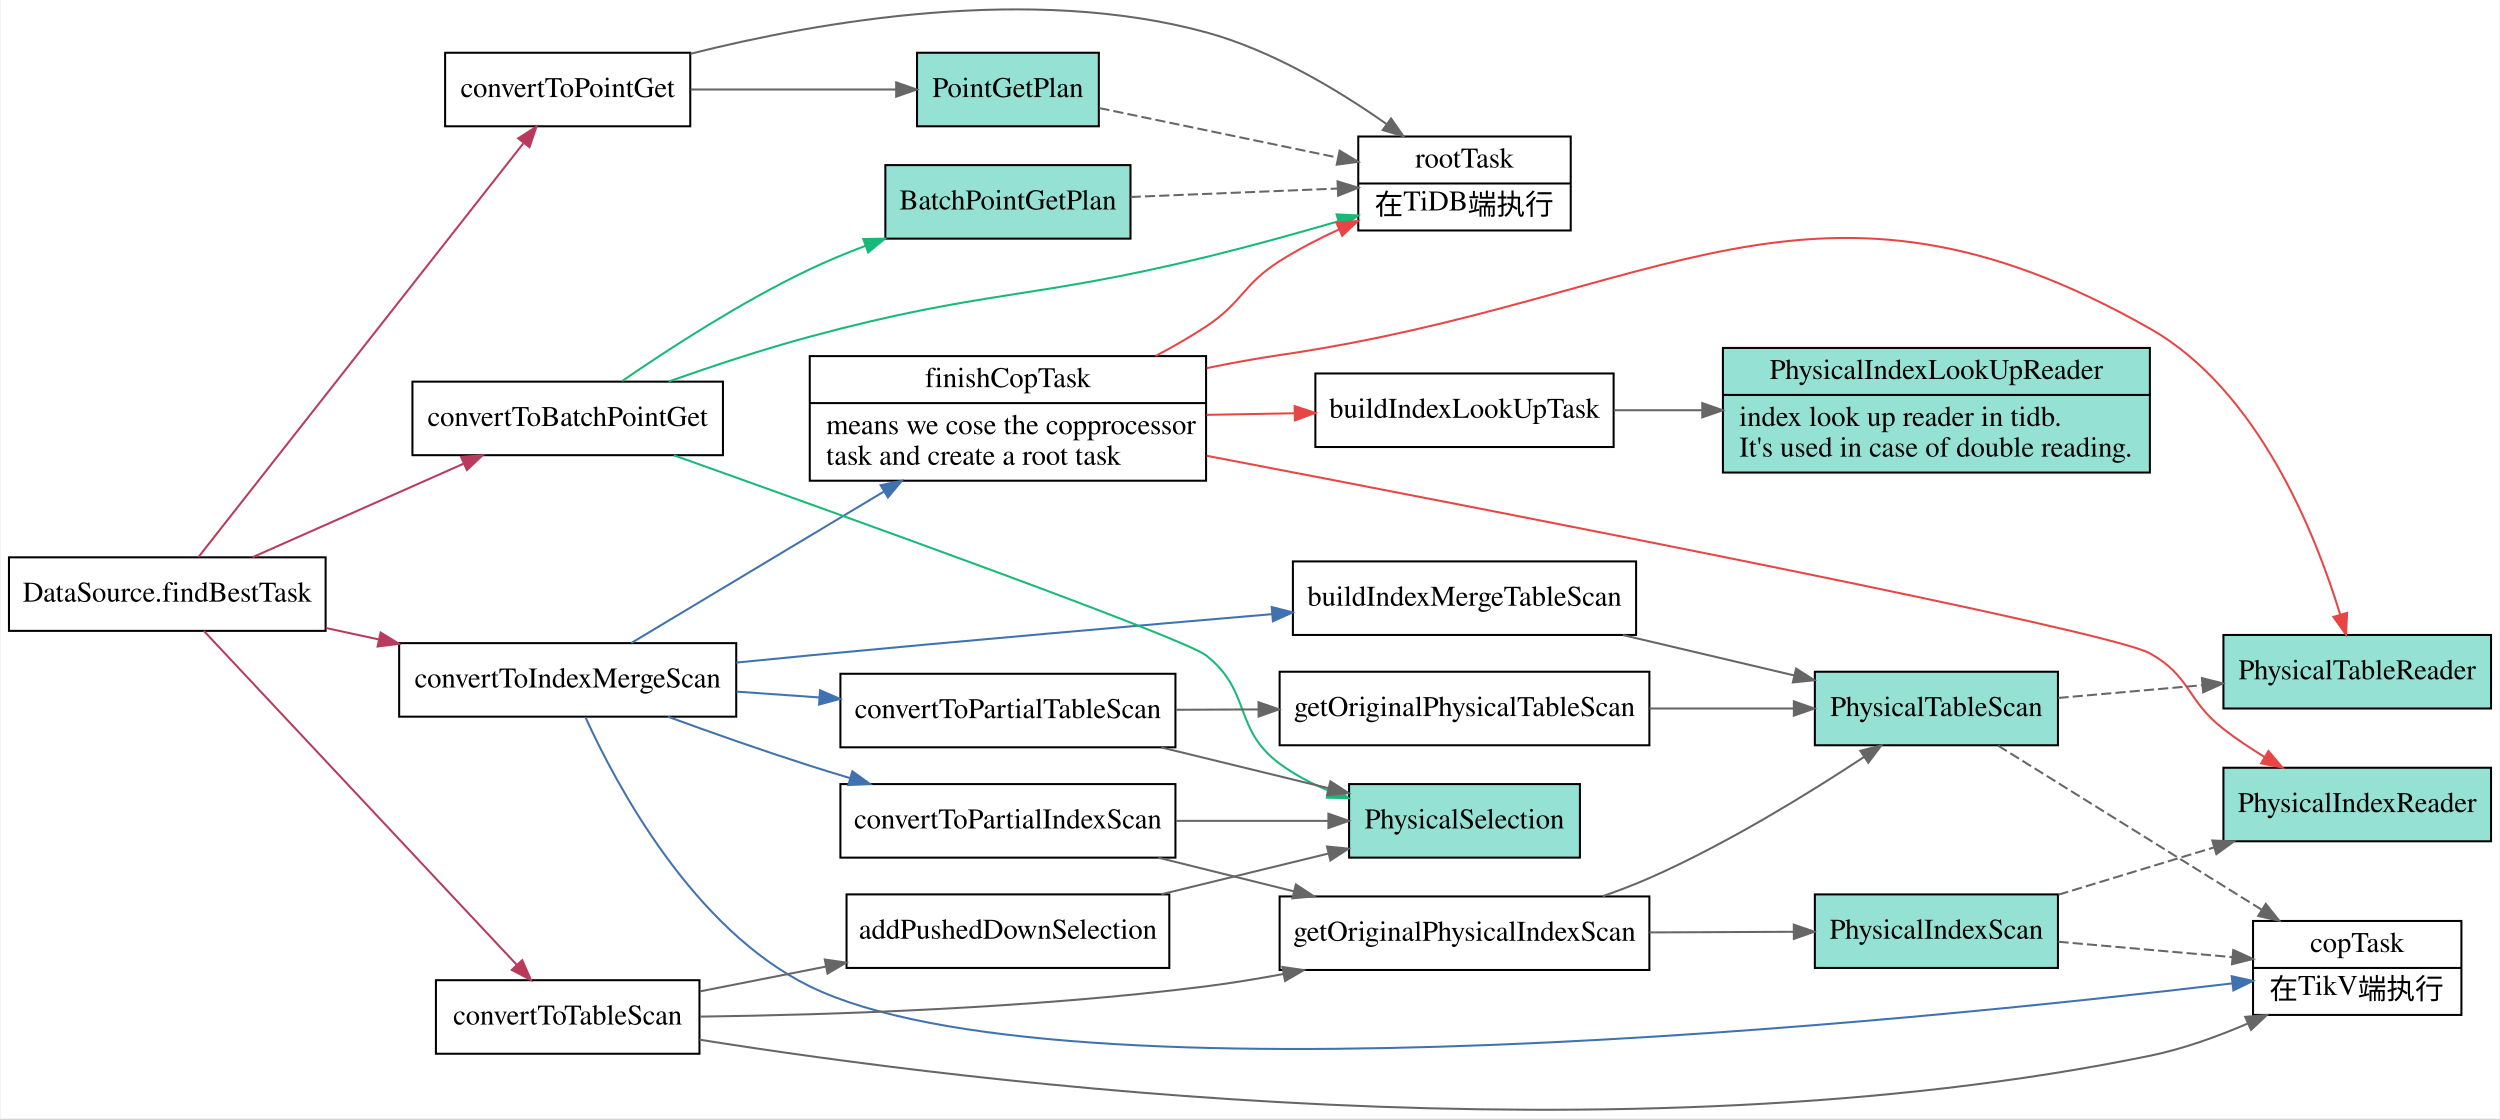
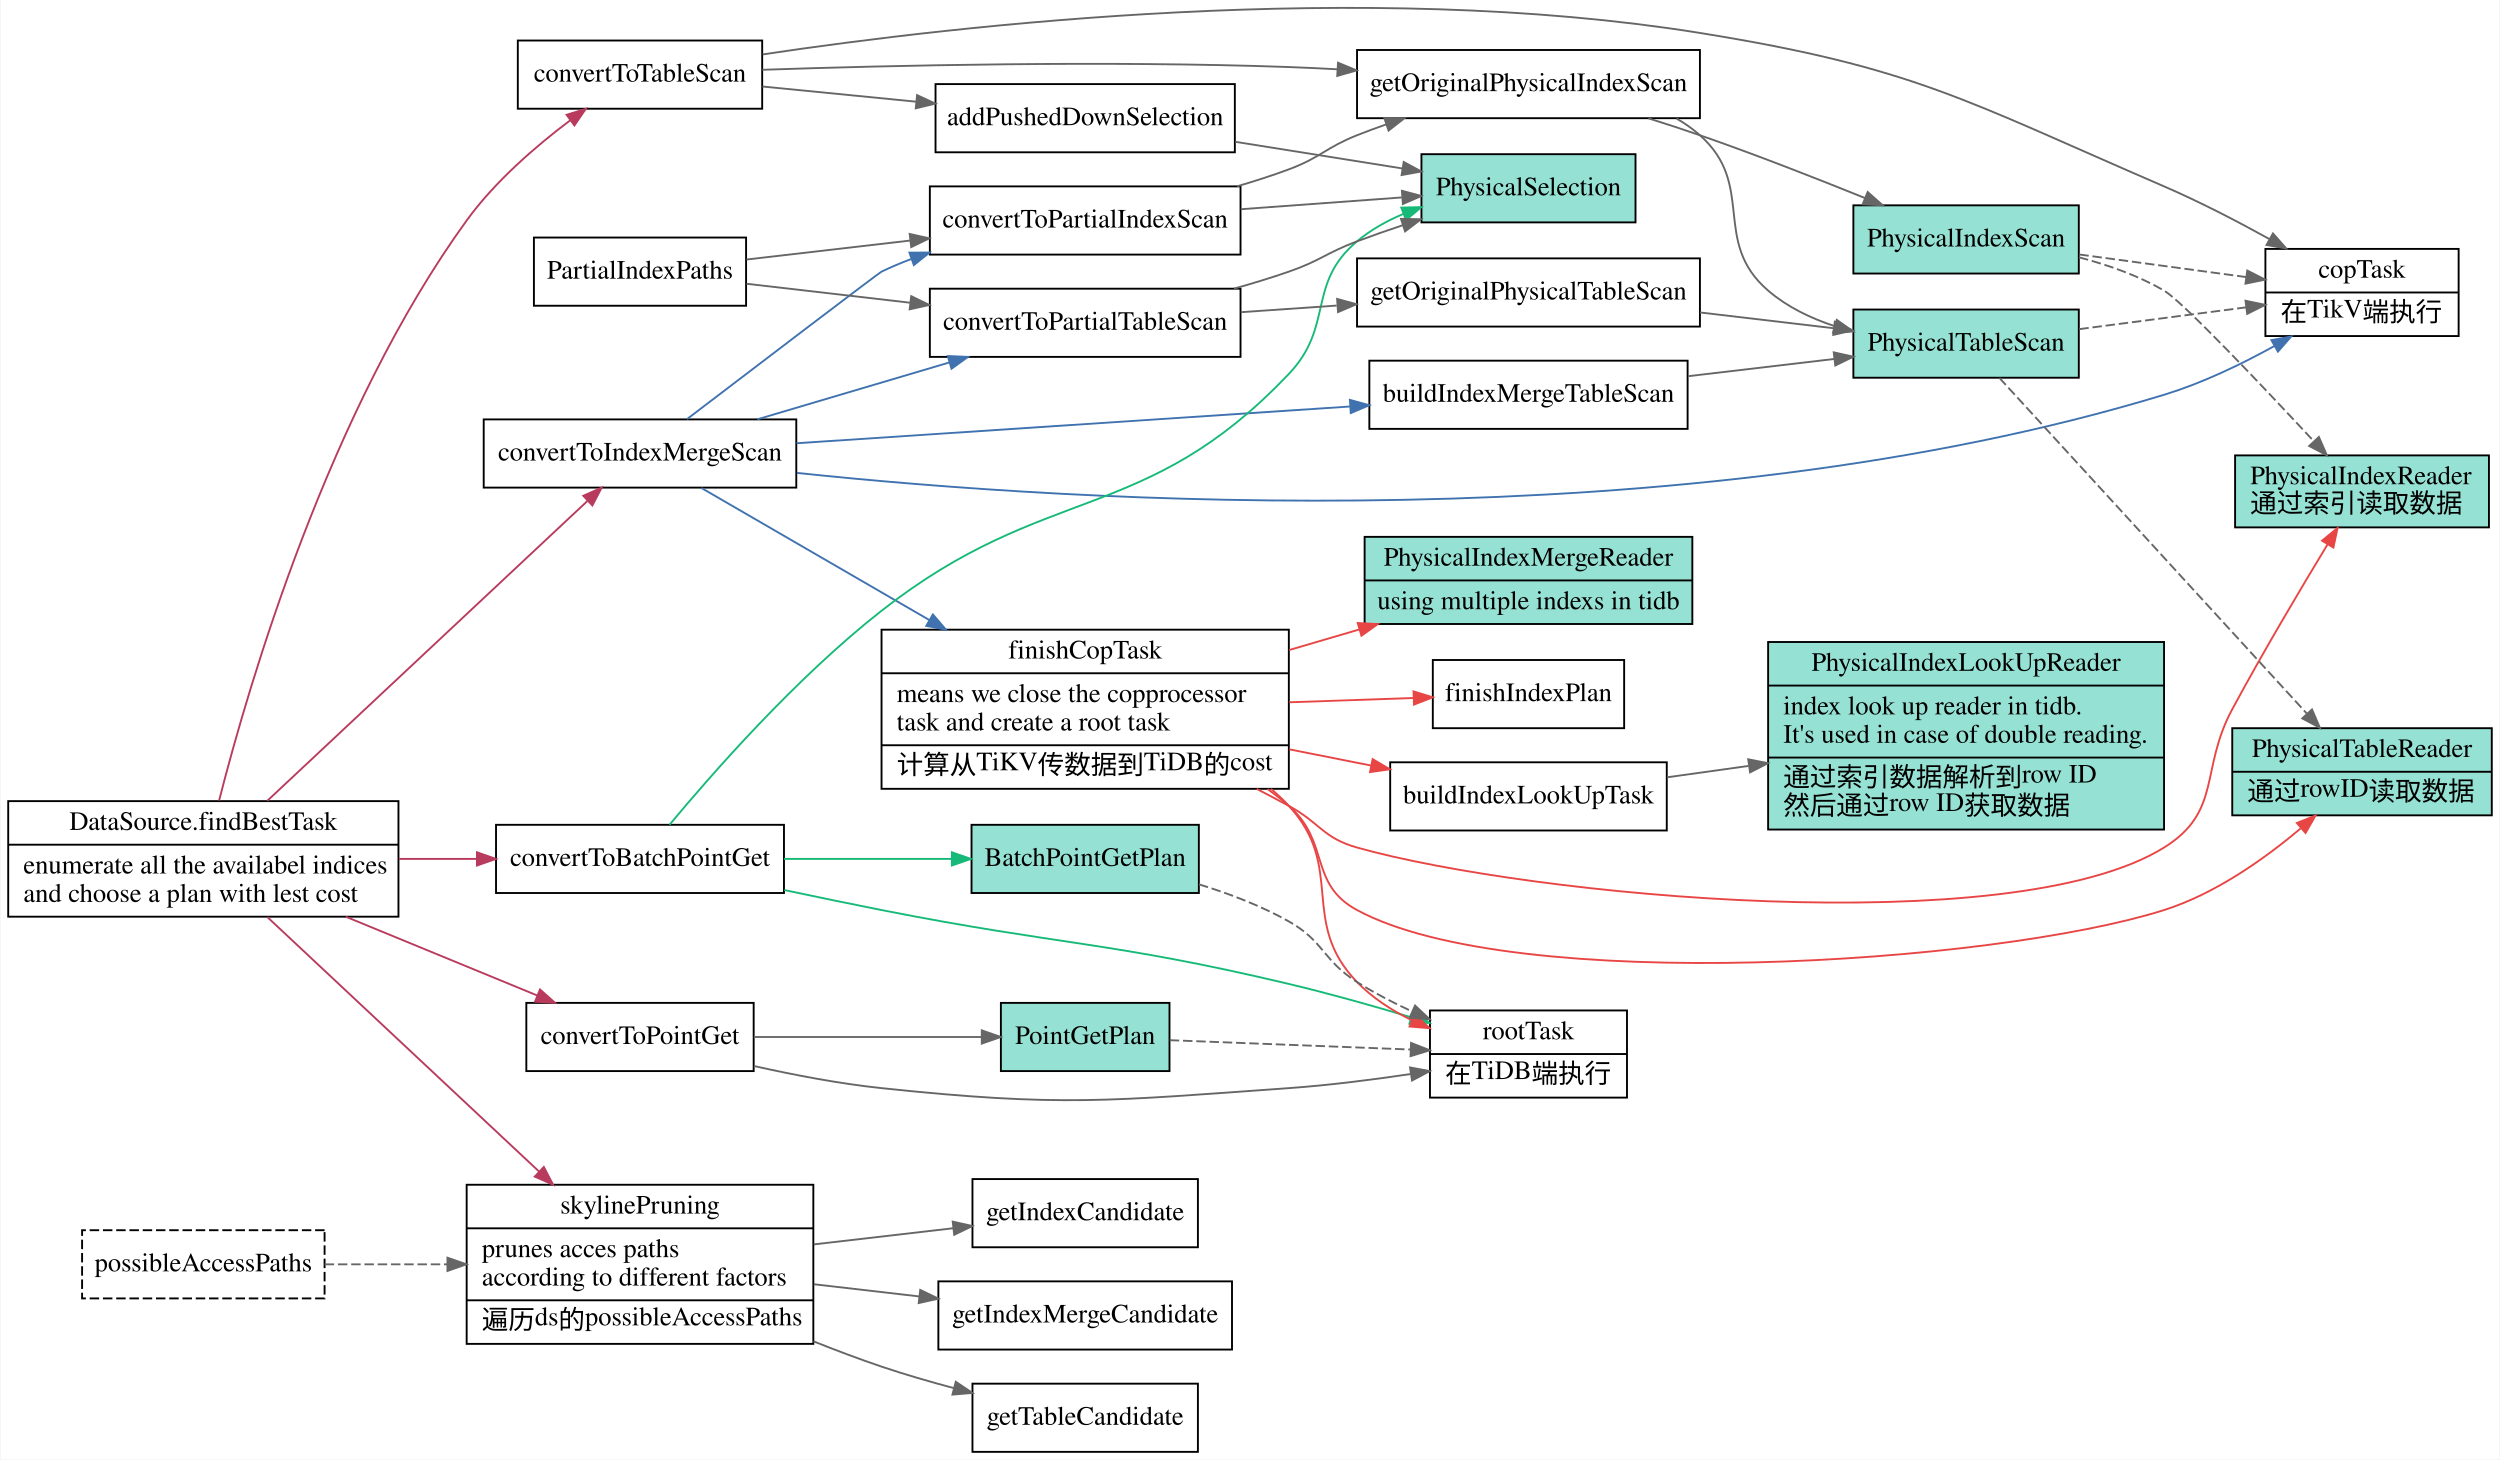
- <svg xmlns="http://www.w3.org/2000/svg" width="1223pt" height="547pt" viewBox="0.00 0.00 1223.00 547.35">
-   <g id="graph0" class="graph" transform="scale(1 1) rotate(0) translate(4 543.35)">
-     <polygon fill="white" stroke="transparent" points="-4,4 -4,-543.35 1219,-543.35 1219,4 -4,4" />
+ <svg xmlns="http://www.w3.org/2000/svg" width="1319pt" height="770pt" viewBox="0.00 0.00 1319.00 770.39">
+   <g id="graph0" class="graph" transform="scale(1 1) rotate(0) translate(4 766.39)">
+     <polygon fill="white" stroke="transparent" points="-4,4 -4,-766.39 1315,-766.39 1315,4 -4,4" />
    <g id="node1" class="node">
-       <polygon fill="none" stroke="black" points="0,-234.53 0,-270.53 155,-270.53 155,-234.53 0,-234.53" />
-       <text text-anchor="middle" x="77.5" y="-248.83" font-family="Times,serif" font-size="14.00">DataSource.findBestTask</text>
+       <polygon fill="none" stroke="black" points="0,-282.5 0,-343.5 206,-343.5 206,-282.5 0,-282.5" />
+       <text text-anchor="middle" x="103" y="-328.3" font-family="Times,serif" font-size="14.00">DataSource.findBestTask</text>
+       <polyline fill="none" stroke="black" points="0,-320.5 206,-320.5 " />
+       <text text-anchor="start" x="8" y="-305.3" font-family="Times,serif" font-size="14.00">enumerate all the availabel indices</text>
+       <text text-anchor="start" x="8" y="-290.3" font-family="Times,serif" font-size="14.00"> and choose a plan with lest cost</text>
    </g>
    <g id="node2" class="node">
-       <polygon fill="none" stroke="black" points="356,-228.53 191,-228.53 191,-192.53 356,-192.53 356,-228.53" />
-       <text text-anchor="middle" x="273.5" y="-206.83" font-family="Times,serif" font-size="14.00">convertToIndexMergeScan</text>
+       <polygon fill="none" stroke="black" points="416,-545 251,-545 251,-509 416,-509 416,-545" />
+       <text text-anchor="middle" x="333.5" y="-523.3" font-family="Times,serif" font-size="14.00">convertToIndexMergeScan</text>
    </g>
    <g id="edge1" class="edge">
-       <path fill="none" stroke="#b83b5e" d="M155.17,-235.93C163.72,-234.08 172.48,-232.18 181.18,-230.3" />
-       <polygon fill="#b83b5e" stroke="#b83b5e" points="181.93,-233.72 190.96,-228.18 180.45,-226.88 181.93,-233.72" />
+       <path fill="none" stroke="#b83b5e" d="M136.74,-343.66C182.28,-386.31 263.87,-462.72 305.88,-502.07" />
+       <polygon fill="#b83b5e" stroke="#b83b5e" points="303.56,-504.69 313.25,-508.97 308.35,-499.58 303.56,-504.69" />
    </g>
    <g id="node3" class="node">
-       <polygon fill="none" stroke="black" points="333.5,-517.53 213.5,-517.53 213.5,-481.53 333.5,-481.53 333.5,-517.53" />
-       <text text-anchor="middle" x="273.5" y="-495.83" font-family="Times,serif" font-size="14.00">convertToPointGet</text>
+       <polygon fill="none" stroke="black" points="393.5,-237 273.5,-237 273.5,-201 393.5,-201 393.5,-237" />
+       <text text-anchor="middle" x="333.5" y="-215.3" font-family="Times,serif" font-size="14.00">convertToPointGet</text>
    </g>
    <g id="edge2" class="edge">
-       <path fill="none" stroke="#b83b5e" d="M92.77,-270.69C126.68,-313.87 212.24,-422.81 251.82,-473.21" />
-       <polygon fill="#b83b5e" stroke="#b83b5e" points="249.28,-475.64 258.21,-481.34 254.79,-471.31 249.28,-475.64" />
+       <path fill="none" stroke="#b83b5e" d="M178.19,-282.48C211.11,-268.94 249.12,-253.3 279.17,-240.94" />
+       <polygon fill="#b83b5e" stroke="#b83b5e" points="280.72,-244.09 288.64,-237.04 278.06,-237.61 280.72,-244.09" />
    </g>
    <g id="node4" class="node">
-       <polygon fill="none" stroke="black" points="349.5,-356.53 197.5,-356.53 197.5,-320.53 349.5,-320.53 349.5,-356.53" />
-       <text text-anchor="middle" x="273.5" y="-334.83" font-family="Times,serif" font-size="14.00">convertToBatchPointGet</text>
+       <polygon fill="none" stroke="black" points="409.5,-331 257.5,-331 257.5,-295 409.5,-295 409.5,-331" />
+       <text text-anchor="middle" x="333.5" y="-309.3" font-family="Times,serif" font-size="14.00">convertToBatchPointGet</text>
    </g>
    <g id="edge3" class="edge">
-       <path fill="none" stroke="#b83b5e" d="M119.17,-270.56C149.3,-283.92 190.54,-302.2 222.66,-316.43" />
-       <polygon fill="#b83b5e" stroke="#b83b5e" points="221.32,-319.67 231.88,-320.52 224.16,-313.27 221.32,-319.67" />
+       <path fill="none" stroke="#b83b5e" d="M206.22,-313C219.95,-313 233.91,-313 247.31,-313" />
+       <polygon fill="#b83b5e" stroke="#b83b5e" points="247.43,-316.5 257.43,-313 247.43,-309.5 247.43,-316.5" />
    </g>
    <g id="node5" class="node">
-       <polygon fill="none" stroke="black" points="338,-63.53 209,-63.53 209,-27.53 338,-27.53 338,-63.53" />
-       <text text-anchor="middle" x="273.5" y="-41.83" font-family="Times,serif" font-size="14.00">convertToTableScan</text>
+       <polygon fill="none" stroke="black" points="398,-745 269,-745 269,-709 398,-709 398,-745" />
+       <text text-anchor="middle" x="333.5" y="-723.3" font-family="Times,serif" font-size="14.00">convertToTableScan</text>
    </g>
    <g id="edge4" class="edge">
-       <path fill="none" stroke="#b83b5e" d="M95.38,-234.52C129.92,-197.67 208.76,-113.54 248.56,-71.07" />
-       <polygon fill="#b83b5e" stroke="#b83b5e" points="251.24,-73.33 255.52,-63.64 246.13,-68.55 251.24,-73.33" />
+       <path fill="none" stroke="#b83b5e" d="M111.32,-343.8C127.23,-406.16 169.46,-549.93 242,-650 256.91,-670.57 278.42,-689.16 296.72,-702.93" />
+       <polygon fill="#b83b5e" stroke="#b83b5e" points="294.74,-705.81 304.87,-708.9 298.88,-700.17 294.74,-705.81" />
    </g>
    <g id="node6" class="node">
-       <polygon fill="none" stroke="black" points="571,-213.53 407,-213.53 407,-177.53 571,-177.53 571,-213.53" />
-       <text text-anchor="middle" x="489" y="-191.83" font-family="Times,serif" font-size="14.00">convertToPartialTableScan</text>
+       <polygon fill="none" stroke="black" points="242,-57 242,-141 425,-141 425,-57 242,-57" />
+       <text text-anchor="middle" x="333.5" y="-125.8" font-family="Times,serif" font-size="14.00">skylinePruning</text>
+       <polyline fill="none" stroke="black" points="242,-118 425,-118 " />
+       <text text-anchor="start" x="250" y="-102.8" font-family="Times,serif" font-size="14.00">prunes acces paths </text>
+       <text text-anchor="start" x="250" y="-87.8" font-family="Times,serif" font-size="14.00"> according to different factors</text>
+       <polyline fill="none" stroke="black" points="242,-80 425,-80 " />
+       <text text-anchor="start" x="250" y="-64.8" font-family="Times,serif" font-size="14.00">遍历ds的possibleAccessPaths</text>
    </g>
    <g id="edge5" class="edge">
-       <path fill="none" stroke="#3f72af" d="M356.13,-204.79C369.36,-203.86 383.13,-202.9 396.57,-201.95" />
-       <polygon fill="#3f72af" stroke="#3f72af" points="397.04,-205.43 406.77,-201.24 396.55,-198.45 397.04,-205.43" />
+       <path fill="none" stroke="#b83b5e" d="M136.74,-282.34C174.18,-247.27 236.01,-189.37 280.16,-148.02" />
+       <polygon fill="#b83b5e" stroke="#b83b5e" points="282.73,-150.41 287.63,-141.02 277.94,-145.3 282.73,-150.41" />
+     </g>
+     <g id="node12" class="node">
+       <polygon fill="none" stroke="black" points="650.5,-614 486.5,-614 486.5,-578 650.5,-578 650.5,-614" />
+       <text text-anchor="middle" x="568.5" y="-592.3" font-family="Times,serif" font-size="14.00">convertToPartialTableScan</text>
+     </g>
+     <g id="edge12" class="edge">
+       <path fill="none" stroke="#3f72af" d="M395.41,-545.04C426.45,-554.23 464.36,-565.46 496.7,-575.03" />
+       <polygon fill="#3f72af" stroke="#3f72af" points="495.96,-578.46 506.54,-577.95 497.94,-571.75 495.96,-578.46" />
+     </g>
+     <g id="node13" class="node">
+       <polygon fill="none" stroke="black" points="650.5,-668 486.5,-668 486.5,-632 650.5,-632 650.5,-668" />
+       <text text-anchor="middle" x="568.5" y="-646.3" font-family="Times,serif" font-size="14.00">convertToPartialIndexScan</text>
+     </g>
+     <g id="edge13" class="edge">
+       <path fill="none" stroke="#3f72af" d="M358.26,-545.12C394.49,-572.75 459.57,-622.31 461,-623 465.99,-625.4 471.23,-627.61 476.58,-629.63" />
+       <polygon fill="#3f72af" stroke="#3f72af" points="475.73,-633.04 486.32,-633.08 478.06,-626.45 475.73,-633.04" />
+     </g>
+     <g id="node14" class="node">
+       <polygon fill="none" stroke="black" points="886.5,-576 718.5,-576 718.5,-540 886.5,-540 886.5,-576" />
+       <text text-anchor="middle" x="802.5" y="-554.3" font-family="Times,serif" font-size="14.00">buildIndexMergeTableScan</text>
+     </g>
+     <g id="edge14" class="edge">
+       <path fill="none" stroke="#3f72af" d="M416.11,-532.42C497.64,-537.83 622.81,-546.14 708.22,-551.81" />
+       <polygon fill="#3f72af" stroke="#3f72af" points="708.23,-555.32 718.44,-552.49 708.69,-548.33 708.23,-555.32" />
+     </g>
+     <g id="node15" class="node">
+       <polygon fill="none" stroke="black" points="461,-350 461,-434 676,-434 676,-350 461,-350" />
+       <text text-anchor="middle" x="568.5" y="-418.8" font-family="Times,serif" font-size="14.00">finishCopTask</text>
+       <polyline fill="none" stroke="black" points="461,-411 676,-411 " />
+       <text text-anchor="start" x="469" y="-395.8" font-family="Times,serif" font-size="14.00">means we close the copprocessor</text>
+       <text text-anchor="start" x="469" y="-380.8" font-family="Times,serif" font-size="14.00"> task and create a root task</text>
+       <polyline fill="none" stroke="black" points="461,-373 676,-373 " />
+       <text text-anchor="start" x="469" y="-357.8" font-family="Times,serif" font-size="14.00">计算从TiKV传数据到TiDB的cost</text>
+     </g>
+     <g id="edge15" class="edge">
+       <path fill="none" stroke="#3f72af" d="M365.92,-508.79C396.65,-490.99 444.75,-463.12 486.26,-439.07" />
+       <polygon fill="#3f72af" stroke="#3f72af" points="488.11,-442.04 495.01,-434 484.6,-435.99 488.11,-442.04" />
+     </g>
+     <g id="node16" class="node">
+       <polygon fill="none" stroke="black" points="1191.5,-589 1191.5,-635 1293.5,-635 1293.5,-589 1191.5,-589" />
+       <text text-anchor="middle" x="1242.5" y="-619.8" font-family="Times,serif" font-size="14.00">copTask</text>
+       <polyline fill="none" stroke="black" points="1191.5,-612 1293.5,-612 " />
+       <text text-anchor="start" x="1199.5" y="-596.8" font-family="Times,serif" font-size="14.00">在TikV端执行</text>
+     </g>
+     <g id="edge16" class="edge">
+       <path fill="none" stroke="#3f72af" d="M416.29,-516.76C564.13,-501.15 884.08,-480.75 1138,-558 1157.98,-564.08 1178.64,-574.01 1196.2,-583.71" />
+       <polygon fill="#3f72af" stroke="#3f72af" points="1194.66,-586.86 1205.08,-588.74 1198.11,-580.77 1194.66,-586.86" />
+     </g>
+     <g id="node23" class="node">
+       <polygon fill="#95e1d3" stroke="black" points="524,-201 524,-237 613,-237 613,-201 524,-201" />
+       <text text-anchor="middle" x="568.5" y="-215.3" font-family="Times,serif" font-size="14.00">PointGetPlan</text>
+     </g>
+     <g id="edge30" class="edge">
+       <path fill="none" stroke="#666666" d="M393.6,-219C430.53,-219 477.73,-219 513.63,-219" />
+       <polygon fill="#666666" stroke="#666666" points="513.92,-222.5 523.92,-219 513.92,-215.5 513.92,-222.5" />
+     </g>
+     <g id="node24" class="node">
+       <polygon fill="none" stroke="black" points="750.5,-187 750.5,-233 854.5,-233 854.5,-187 750.5,-187" />
+       <text text-anchor="middle" x="802.5" y="-217.8" font-family="Times,serif" font-size="14.00">rootTask</text>
+       <polyline fill="none" stroke="black" points="750.5,-210 854.5,-210 " />
+       <text text-anchor="start" x="758.5" y="-194.8" font-family="Times,serif" font-size="14.00">在TiDB端执行</text>
+     </g>
+     <g id="edge31" class="edge">
+       <path fill="none" stroke="#666666" d="M393.61,-203.69C414.72,-198.95 438.78,-194.34 461,-192 556.03,-181.97 580.69,-185.2 676,-192 697.04,-193.5 719.91,-196.4 740.29,-199.44" />
+       <polygon fill="#666666" stroke="#666666" points="739.97,-202.93 750.39,-200.99 741.03,-196.01 739.97,-202.93" />
+     </g>
+     <g id="node17" class="node">
+       <polygon fill="#95e1d3" stroke="black" points="746,-649 746,-685 859,-685 859,-649 746,-649" />
+       <text text-anchor="middle" x="802.5" y="-663.3" font-family="Times,serif" font-size="14.00">PhysicalSelection</text>
+     </g>
+     <g id="edge34" class="edge">
+       <path fill="none" stroke="#17b978" d="M349.11,-331.05C371.37,-357.83 415.96,-408.7 461,-444 548,-512.18 599.89,-488.85 676,-569 700.09,-594.37 685.23,-616.48 712,-639 719.14,-645 727.56,-649.72 736.34,-653.43" />
+       <polygon fill="#17b978" stroke="#17b978" points="735.36,-656.81 745.96,-657.07 737.84,-650.26 735.36,-656.81" />
+     </g>
+     <g id="edge35" class="edge">
+       <path fill="none" stroke="#17b978" d="M409.67,-296.56C426.54,-292.98 444.37,-289.28 461,-286 556.28,-267.2 581.51,-269.43 676,-247 697.18,-241.97 720.08,-235.53 740.46,-229.42" />
+       <polygon fill="#17b978" stroke="#17b978" points="741.68,-232.71 750.24,-226.47 739.65,-226.01 741.68,-232.71" />
+     </g>
+     <g id="node25" class="node">
+       <polygon fill="#95e1d3" stroke="black" points="508.5,-295 508.5,-331 628.5,-331 628.5,-295 508.5,-295" />
+       <text text-anchor="middle" x="568.5" y="-309.3" font-family="Times,serif" font-size="14.00">BatchPointGetPlan</text>
+     </g>
+     <g id="edge36" class="edge">
+       <path fill="none" stroke="#17b978" d="M409.51,-313C437.94,-313 470.17,-313 498.07,-313" />
+       <polygon fill="#17b978" stroke="#17b978" points="498.14,-316.5 508.14,-313 498.14,-309.5 498.14,-316.5" />
+     </g>
+     <g id="edge24" class="edge">
+       <path fill="none" stroke="#666666" d="M398.23,-737.66C502.45,-753.28 715.52,-777.58 893,-749 1006.23,-730.77 1032.71,-713.47 1138,-668 1156.69,-659.93 1176.51,-649.66 1193.74,-640.12" />
+       <polygon fill="#666666" stroke="#666666" points="1195.49,-643.16 1202.5,-635.22 1192.07,-637.05 1195.49,-643.16" />
+     </g>
+     <g id="node18" class="node">
+       <polygon fill="none" stroke="black" points="893,-740 712,-740 712,-704 893,-704 893,-740" />
+       <text text-anchor="middle" x="802.5" y="-718.3" font-family="Times,serif" font-size="14.00">getOriginalPhysicalIndexScan</text>
+     </g>
+     <g id="edge25" class="edge">
+       <path fill="none" stroke="#666666" d="M398.09,-729.55C466.69,-731.88 579.12,-734.47 676,-731 684.32,-730.7 692.94,-730.29 701.59,-729.81" />
+       <polygon fill="#666666" stroke="#666666" points="701.96,-733.3 711.74,-729.22 701.55,-726.31 701.96,-733.3" />
+     </g>
+     <g id="node22" class="node">
+       <polygon fill="none" stroke="black" points="647.5,-722 489.5,-722 489.5,-686 647.5,-686 647.5,-722" />
+       <text text-anchor="middle" x="568.5" y="-700.3" font-family="Times,serif" font-size="14.00">addPushedDownSelection</text>
+     </g>
+     <g id="edge26" class="edge">
+       <path fill="none" stroke="#666666" d="M398.17,-720.72C423.14,-718.25 452.22,-715.38 479.16,-712.72" />
+       <polygon fill="#666666" stroke="#666666" points="479.76,-716.18 489.37,-711.71 479.07,-709.21 479.76,-716.18" />
+     </g>
+     <g id="node8" class="node">
+       <polygon fill="none" stroke="black" points="646,-90 491,-90 491,-54 646,-54 646,-90" />
+       <text text-anchor="middle" x="568.5" y="-68.3" font-family="Times,serif" font-size="14.00">getIndexMergeCandidate</text>
+     </g>
+     <g id="edge7" class="edge">
+       <path fill="none" stroke="#666666" d="M425.25,-88.48C443.58,-86.36 462.8,-84.13 480.98,-82.03" />
+       <polygon fill="#666666" stroke="#666666" points="481.43,-85.5 490.96,-80.87 480.62,-78.54 481.43,-85.5" />
+     </g>
+     <g id="node9" class="node">
+       <polygon fill="none" stroke="black" points="628,-36 509,-36 509,0 628,0 628,-36" />
+       <text text-anchor="middle" x="568.5" y="-14.3" font-family="Times,serif" font-size="14.00">getTableCandidate</text>
+     </g>
+     <g id="edge8" class="edge">
+       <path fill="none" stroke="#666666" d="M425.05,-58.35C437.03,-53.56 449.24,-48.98 461,-45 473.24,-40.86 486.46,-37.03 499.28,-33.62" />
+       <polygon fill="#666666" stroke="#666666" points="500.19,-37 508.99,-31.1 498.43,-30.22 500.19,-37" />
+     </g>
+     <g id="node10" class="node">
+       <polygon fill="none" stroke="black" points="628,-144 509,-144 509,-108 628,-108 628,-144" />
+       <text text-anchor="middle" x="568.5" y="-122.3" font-family="Times,serif" font-size="14.00">getIndexCandidate</text>
+     </g>
+     <g id="edge9" class="edge">
+       <path fill="none" stroke="#666666" d="M425.25,-109.52C449.74,-112.35 475.82,-115.38 498.88,-118.05" />
+       <polygon fill="#666666" stroke="#666666" points="498.57,-121.54 508.9,-119.21 499.37,-114.58 498.57,-121.54" />
    </g>
    <g id="node7" class="node">
-       <polygon fill="none" stroke="black" points="571,-159.53 407,-159.53 407,-123.53 571,-123.53 571,-159.53" />
-       <text text-anchor="middle" x="489" y="-137.83" font-family="Times,serif" font-size="14.00">convertToPartialIndexScan</text>
+       <polygon fill="none" stroke="black" stroke-dasharray="5,2" points="167,-117 39,-117 39,-81 167,-81 167,-117" />
+       <text text-anchor="middle" x="103" y="-95.3" font-family="Times,serif" font-size="14.00">possibleAccessPaths</text>
    </g>
    <g id="edge6" class="edge">
-       <path fill="none" stroke="#3f72af" d="M322.55,-192.51C343.73,-184.78 368.99,-175.87 392,-168.53 398.37,-166.5 405.01,-164.46 411.68,-162.47" />
-       <polygon fill="#3f72af" stroke="#3f72af" points="412.85,-165.78 421.46,-159.6 410.88,-159.06 412.85,-165.78" />
-     </g>
-     <g id="node8" class="node">
-       <polygon fill="none" stroke="black" points="796.5,-268.53 628.5,-268.53 628.5,-232.53 796.5,-232.53 796.5,-268.53" />
-       <text text-anchor="middle" x="712.5" y="-246.83" font-family="Times,serif" font-size="14.00">buildIndexMergeTableScan</text>
-     </g>
-     <g id="edge7" class="edge">
-       <path fill="none" stroke="#3f72af" d="M356.03,-219.01C368.08,-220.22 380.36,-221.43 392,-222.53 468.16,-229.76 554.61,-237.29 618.36,-242.72" />
-       <polygon fill="#3f72af" stroke="#3f72af" points="618.13,-246.21 628.39,-243.57 618.72,-239.24 618.13,-246.21" />
-     </g>
-     <g id="node9" class="node">
-       <polygon fill="none" stroke="black" points="392,-308.03 392,-369.03 586,-369.03 586,-308.03 392,-308.03" />
-       <text text-anchor="middle" x="489" y="-353.83" font-family="Times,serif" font-size="14.00">finishCopTask</text>
-       <polyline fill="none" stroke="black" points="392,-346.03 586,-346.03 " />
-       <text text-anchor="start" x="400" y="-330.83" font-family="Times,serif" font-size="14.00">means we cose the copprocessor</text>
-       <text text-anchor="start" x="400" y="-315.83" font-family="Times,serif" font-size="14.00"> task and create a root task</text>
-     </g>
-     <g id="edge8" class="edge">
-       <path fill="none" stroke="#3f72af" d="M304.64,-228.6C336.66,-247.79 388.11,-278.64 428.37,-302.78" />
-       <polygon fill="#3f72af" stroke="#3f72af" points="426.67,-305.84 437.04,-307.98 430.27,-299.84 426.67,-305.84" />
-     </g>
-     <g id="node10" class="node">
-       <polygon fill="none" stroke="black" points="1098.5,-46.53 1098.5,-92.53 1200.5,-92.53 1200.5,-46.53 1098.5,-46.53" />
-       <text text-anchor="middle" x="1149.5" y="-77.33" font-family="Times,serif" font-size="14.00">copTask</text>
-       <polyline fill="none" stroke="black" points="1098.5,-69.53 1200.5,-69.53 " />
-       <text text-anchor="start" x="1106.5" y="-54.33" font-family="Times,serif" font-size="14.00">在TikV端执行</text>
-     </g>
-     <g id="edge9" class="edge">
-       <path fill="none" stroke="#3f72af" d="M282.16,-192.33C297.38,-158.87 334.96,-88.46 392,-60.53 513.85,-0.87 931.69,-43.36 1088.45,-61.98" />
-       <polygon fill="#3f72af" stroke="#3f72af" points="1088.05,-65.46 1098.39,-63.18 1088.88,-58.51 1088.05,-65.46" />
-     </g>
-     <g id="node17" class="node">
-       <polygon fill="#95e1d3" stroke="black" points="444.5,-481.53 444.5,-517.53 533.5,-517.53 533.5,-481.53 444.5,-481.53" />
-       <text text-anchor="middle" x="489" y="-495.83" font-family="Times,serif" font-size="14.00">PointGetPlan</text>
+       <path fill="none" stroke="#666666" stroke-dasharray="5,2" d="M167.04,-99C187.09,-99 209.79,-99 231.81,-99" />
+       <polygon fill="#666666" stroke="#666666" points="231.86,-102.5 241.86,-99 231.86,-95.5 231.86,-102.5" />
+     </g>
+     <g id="node11" class="node">
+       <polygon fill="none" stroke="black" points="389.5,-641 277.5,-641 277.5,-605 389.5,-605 389.5,-641" />
+       <text text-anchor="middle" x="333.5" y="-619.3" font-family="Times,serif" font-size="14.00">PartialIndexPaths</text>
+     </g>
+     <g id="edge10" class="edge">
+       <path fill="none" stroke="#666666" d="M389.72,-616.6C415.48,-613.62 446.83,-609.98 475.99,-606.6" />
+       <polygon fill="#666666" stroke="#666666" points="476.67,-610.05 486.2,-605.42 475.86,-603.1 476.67,-610.05" />
+     </g>
+     <g id="edge11" class="edge">
+       <path fill="none" stroke="#666666" d="M389.72,-629.4C415.48,-632.38 446.83,-636.02 475.99,-639.4" />
+       <polygon fill="#666666" stroke="#666666" points="475.86,-642.9 486.2,-640.58 476.67,-635.95 475.86,-642.9" />
+     </g>
+     <g id="edge20" class="edge">
+       <path fill="none" stroke="#666666" d="M647.03,-614.01C656.86,-616.77 666.72,-619.79 676,-623 692.55,-628.73 695.62,-632.82 712,-639 719.77,-641.93 728,-644.81 736.2,-647.53" />
+       <polygon fill="#666666" stroke="#666666" points="735.19,-650.88 745.78,-650.66 737.36,-644.23 735.19,-650.88" />
+     </g>
+     <g id="node20" class="node">
+       <polygon fill="none" stroke="black" points="893,-630 712,-630 712,-594 893,-594 893,-630" />
+       <text text-anchor="middle" x="802.5" y="-608.3" font-family="Times,serif" font-size="14.00">getOriginalPhysicalTableScan</text>
+     </g>
+     <g id="edge21" class="edge">
+       <path fill="none" stroke="#666666" d="M650.64,-601.6C666.98,-602.72 684.34,-603.92 701.24,-605.09" />
+       <polygon fill="#666666" stroke="#666666" points="701.48,-608.61 711.69,-605.81 701.96,-601.63 701.48,-608.61" />
+     </g>
+     <g id="edge17" class="edge">
+       <path fill="none" stroke="#666666" d="M650.64,-655.95C678.44,-657.98 709.19,-660.24 735.63,-662.17" />
+       <polygon fill="#666666" stroke="#666666" points="735.69,-665.69 745.92,-662.93 736.2,-658.71 735.69,-665.69" />
+     </g>
+     <g id="edge18" class="edge">
+       <path fill="none" stroke="#666666" d="M648.6,-668.02C657.93,-670.74 667.24,-673.74 676,-677 692.77,-683.23 695.38,-688.39 712,-695 717,-696.99 722.2,-698.91 727.47,-700.75" />
+       <polygon fill="#666666" stroke="#666666" points="726.4,-704.09 737,-703.99 728.65,-697.46 726.4,-704.09" />
+     </g>
+     <g id="node21" class="node">
+       <polygon fill="#95e1d3" stroke="black" points="974,-567 974,-603 1093,-603 1093,-567 974,-567" />
+       <text text-anchor="middle" x="1033.5" y="-581.3" font-family="Times,serif" font-size="14.00">PhysicalTableScan</text>
    </g>
    <g id="edge23" class="edge">
-       <path fill="none" stroke="#666666" d="M333.69,-499.53C365.18,-499.53 403.6,-499.53 434.23,-499.53" />
-       <polygon fill="#666666" stroke="#666666" points="434.3,-503.03 444.3,-499.53 434.3,-496.03 434.3,-503.03" />
-     </g>
-     <g id="node18" class="node">
-       <polygon fill="none" stroke="black" points="660.5,-430.53 660.5,-476.53 764.5,-476.53 764.5,-430.53 660.5,-430.53" />
-       <text text-anchor="middle" x="712.5" y="-461.33" font-family="Times,serif" font-size="14.00">rootTask</text>
-       <polyline fill="none" stroke="black" points="660.5,-453.53 764.5,-453.53 " />
-       <text text-anchor="start" x="668.5" y="-438.33" font-family="Times,serif" font-size="14.00">在TiDB端执行</text>
-     </g>
-     <g id="edge24" class="edge">
-       <path fill="none" stroke="#666666" d="M333.57,-517.01C397.05,-533 500.35,-550.9 586,-527.53 618.16,-518.75 650.48,-499.4 674.26,-482.68" />
-       <polygon fill="#666666" stroke="#666666" points="676.55,-485.35 682.62,-476.67 672.46,-479.67 676.55,-485.35" />
-     </g>
-     <g id="node11" class="node">
-       <polygon fill="#95e1d3" stroke="black" points="656,-123.53 656,-159.53 769,-159.53 769,-123.53 656,-123.53" />
-       <text text-anchor="middle" x="712.5" y="-137.83" font-family="Times,serif" font-size="14.00">PhysicalSelection</text>
+       <path fill="none" stroke="#666666" d="M886.82,-567.82C912.11,-570.81 939.6,-574.05 963.81,-576.9" />
+       <polygon fill="#666666" stroke="#666666" points="963.63,-580.4 973.97,-578.1 964.45,-573.45 963.63,-580.4" />
+     </g>
+     <g id="edge38" class="edge">
+       <path fill="none" stroke="#e84545" d="M666.58,-349.96C669.91,-347.14 673.08,-344.16 676,-341 706.11,-308.47 681.17,-279.84 712,-248 720.08,-239.65 730.29,-233.05 740.9,-227.85" />
+       <polygon fill="#e84545" stroke="#e84545" points="742.59,-230.93 750.27,-223.64 739.72,-224.54 742.59,-230.93" />
+     </g>
+     <g id="node26" class="node">
+       <polygon fill="#95e1d3" stroke="black" points="1175.5,-488 1175.5,-526 1309.5,-526 1309.5,-488 1175.5,-488" />
+       <text text-anchor="start" x="1183.5" y="-510.8" font-family="Times,serif" font-size="14.00">PhysicalIndexReader</text>
+       <text text-anchor="start" x="1183.5" y="-495.8" font-family="Times,serif" font-size="14.00"> 通过索引读取数据</text>
+     </g>
+     <g id="edge39" class="edge">
+       <path fill="none" stroke="#e84545" d="M659.04,-349.95C664.81,-346.98 670.51,-343.98 676,-341 692.48,-332.05 693.95,-324.08 712,-319 803.13,-293.36 1057.61,-269.01 1138,-319 1168.72,-338.1 1156.83,-360.16 1174,-392 1190.29,-422.22 1210.36,-456.03 1224.37,-479.12" />
+       <polygon fill="#e84545" stroke="#e84545" points="1221.41,-480.99 1229.6,-487.71 1227.39,-477.35 1221.41,-480.99" />
+     </g>
+     <g id="node27" class="node">
+       <polygon fill="#95e1d3" stroke="black" points="1174,-336 1174,-382 1311,-382 1311,-336 1174,-336" />
+       <text text-anchor="middle" x="1242.5" y="-366.8" font-family="Times,serif" font-size="14.00">PhysicalTableReader</text>
+       <polyline fill="none" stroke="black" points="1174,-359 1311,-359 " />
+       <text text-anchor="start" x="1182" y="-343.8" font-family="Times,serif" font-size="14.00">通过rowID读取数据</text>
+     </g>
+     <g id="edge40" class="edge">
+       <path fill="none" stroke="#e84545" d="M664.76,-349.88C668.68,-347.06 672.45,-344.11 676,-341 697.99,-321.76 686.3,-299.89 712,-286 795.28,-240.98 1047.76,-257.38 1138,-286 1164.96,-294.55 1190.96,-312.94 1210.15,-329.12" />
+       <polygon fill="#e84545" stroke="#e84545" points="1208.1,-331.97 1217.94,-335.88 1212.69,-326.68 1208.1,-331.97" />
+     </g>
+     <g id="node28" class="node">
+       <polygon fill="#95e1d3" stroke="black" points="716,-437 716,-483 889,-483 889,-437 716,-437" />
+       <text text-anchor="middle" x="802.5" y="-467.8" font-family="Times,serif" font-size="14.00">PhysicalIndexMergeReader</text>
+       <polyline fill="none" stroke="black" points="716,-460 889,-460 " />
+       <text text-anchor="middle" x="802.5" y="-444.8" font-family="Times,serif" font-size="14.00">using multiple indexs in tidb</text>
+     </g>
+     <g id="edge41" class="edge">
+       <path fill="none" stroke="#e84545" d="M676.33,-423.31C688.72,-426.94 701.25,-430.62 713.34,-434.16" />
+       <polygon fill="#e84545" stroke="#e84545" points="712.36,-437.52 722.94,-436.97 714.33,-430.8 712.36,-437.52" />
+     </g>
+     <g id="node29" class="node">
+       <polygon fill="none" stroke="black" points="875.5,-364 729.5,-364 729.5,-328 875.5,-328 875.5,-364" />
+       <text text-anchor="middle" x="802.5" y="-342.3" font-family="Times,serif" font-size="14.00">buildIndexLookUpTask</text>
+     </g>
+     <g id="edge42" class="edge">
+       <path fill="none" stroke="#e84545" d="M676.33,-370.82C690.78,-367.95 705.42,-365.05 719.35,-362.29" />
+       <polygon fill="#e84545" stroke="#e84545" points="720.23,-365.68 729.35,-360.3 718.86,-358.82 720.23,-365.68" />
+     </g>
+     <g id="node30" class="node">
+       <polygon fill="none" stroke="black" points="853,-418 752,-418 752,-382 853,-382 853,-418" />
+       <text text-anchor="middle" x="802.5" y="-396.3" font-family="Times,serif" font-size="14.00">finishIndexPlan</text>
+     </g>
+     <g id="edge43" class="edge">
+       <path fill="none" stroke="#e84545" d="M676.33,-395.68C698.81,-396.46 721.76,-397.25 741.76,-397.94" />
+       <polygon fill="#e84545" stroke="#e84545" points="741.82,-401.44 751.93,-398.29 742.06,-394.45 741.82,-401.44" />
+     </g>
+     <g id="node19" class="node">
+       <polygon fill="#95e1d3" stroke="black" points="974,-622 974,-658 1093,-658 1093,-622 974,-622" />
+       <text text-anchor="middle" x="1033.5" y="-636.3" font-family="Times,serif" font-size="14.00">PhysicalIndexScan</text>
+     </g>
+     <g id="edge19" class="edge">
+       <path fill="none" stroke="#666666" d="M865.82,-703.92C874.98,-701.06 884.26,-698.04 893,-695 922.13,-684.88 954.17,-672.35 980.19,-661.81" />
+       <polygon fill="#666666" stroke="#666666" points="981.55,-665.04 989.49,-658.02 978.9,-658.55 981.55,-665.04" />
+     </g>
+     <g id="edge29" class="edge">
+       <path fill="none" stroke="#666666" d="M880.65,-703.82C885.07,-701.26 889.23,-698.34 893,-695 922.79,-668.6 898.83,-638.96 929,-613 939.01,-604.39 951.41,-598.4 964.12,-594.24" />
+       <polygon fill="#666666" stroke="#666666" points="965.24,-597.56 973.86,-591.4 963.28,-590.84 965.24,-597.56" />
    </g>
    <g id="edge27" class="edge">
-       <path fill="none" stroke="#17b978" d="M325.48,-320.46C411.04,-290 575.29,-230.93 586,-222.53 608.4,-204.95 599.14,-186.5 622,-169.53 629.3,-164.11 637.66,-159.73 646.29,-156.18" />
-       <polygon fill="#17b978" stroke="#17b978" points="647.58,-159.44 655.72,-152.65 645.12,-152.88 647.58,-159.44" />
+       <path fill="none" stroke="#666666" stroke-dasharray="5,2" d="M1093.26,-632.05C1120.84,-628.32 1153.65,-623.88 1181.39,-620.13" />
+       <polygon fill="#666666" stroke="#666666" points="1181.92,-623.59 1191.36,-618.78 1180.98,-616.65 1181.92,-623.59" />
+     </g>
+     <g id="edge45" class="edge">
+       <path fill="none" stroke="#666666" stroke-dasharray="5,2" d="M1093.08,-630.57C1108.36,-626.57 1124.35,-620.93 1138,-613 1147.39,-607.54 1189.45,-563.14 1216.97,-533.56" />
+       <polygon fill="#666666" stroke="#666666" points="1219.73,-535.74 1223.97,-526.03 1214.6,-530.97 1219.73,-535.74" />
+     </g>
+     <g id="edge22" class="edge">
+       <path fill="none" stroke="#666666" d="M893.02,-601.45C916.52,-598.67 941.49,-595.73 963.72,-593.11" />
+       <polygon fill="#666666" stroke="#666666" points="964.2,-596.58 973.72,-591.93 963.38,-589.63 964.2,-596.58" />
    </g>
    <g id="edge28" class="edge">
-       <path fill="none" stroke="#17b978" d="M322.94,-356.6C343.97,-364.03 369.01,-372.33 392,-378.53 476.92,-401.42 500.55,-396.72 586,-417.53 607.2,-422.69 630.2,-429.06 650.64,-435" />
-       <polygon fill="#17b978" stroke="#17b978" points="649.88,-438.42 660.46,-437.87 651.85,-431.7 649.88,-438.42" />
-     </g>
-     <g id="node19" class="node">
-       <polygon fill="#95e1d3" stroke="black" points="429,-426.53 429,-462.53 549,-462.53 549,-426.53 429,-426.53" />
-       <text text-anchor="middle" x="489" y="-440.83" font-family="Times,serif" font-size="14.00">BatchPointGetPlan</text>
-     </g>
-     <g id="edge29" class="edge">
-       <path fill="none" stroke="#17b978" d="M300.14,-356.81C323.32,-372.77 358.81,-395.76 392,-411.53 400.62,-415.63 409.9,-419.47 419.16,-422.98" />
-       <polygon fill="#17b978" stroke="#17b978" points="418.19,-426.35 428.78,-426.51 420.6,-419.78 418.19,-426.35" />
-     </g>
-     <g id="edge17" class="edge">
-       <path fill="none" stroke="#666666" d="M338.02,-34.42C471.26,-13.19 789.09,26.53 1048,-26.53 1064.17,-29.84 1080.94,-35.87 1096.05,-42.38" />
-       <polygon fill="#666666" stroke="#666666" points="1094.67,-45.59 1105.23,-46.47 1097.52,-39.2 1094.67,-45.59" />
-     </g>
-     <g id="node12" class="node">
-       <polygon fill="none" stroke="black" points="803,-104.53 622,-104.53 622,-68.53 803,-68.53 803,-104.53" />
-       <text text-anchor="middle" x="712.5" y="-82.83" font-family="Times,serif" font-size="14.00">getOriginalPhysicalIndexScan</text>
-     </g>
-     <g id="edge18" class="edge">
-       <path fill="none" stroke="#666666" d="M338.29,-45.7C401.43,-46.54 500.73,-49.71 586,-60.53 598.28,-62.09 611.15,-64.2 623.77,-66.54" />
-       <polygon fill="#666666" stroke="#666666" points="623.34,-70.02 633.82,-68.47 624.66,-63.15 623.34,-70.02" />
-     </g>
-     <g id="node16" class="node">
-       <polygon fill="none" stroke="black" points="568,-105.53 410,-105.53 410,-69.53 568,-69.53 568,-105.53" />
-       <text text-anchor="middle" x="489" y="-83.83" font-family="Times,serif" font-size="14.00">addPushedDownSelection</text>
-     </g>
-     <g id="edge19" class="edge">
-       <path fill="none" stroke="#666666" d="M338.27,-58.07C357.59,-61.88 379.17,-66.12 399.8,-70.18" />
-       <polygon fill="#666666" stroke="#666666" points="399.35,-73.66 409.83,-72.15 400.7,-66.79 399.35,-73.66" />
-     </g>
-     <g id="edge13" class="edge">
-       <path fill="none" stroke="#666666" d="M564.06,-177.47C590.49,-171.03 620.05,-163.82 645.73,-157.56" />
-       <polygon fill="#666666" stroke="#666666" points="646.85,-160.89 655.74,-155.12 645.19,-154.09 646.85,-160.89" />
-     </g>
-     <g id="node14" class="node">
-       <polygon fill="none" stroke="black" points="803,-214.53 622,-214.53 622,-178.53 803,-178.53 803,-214.53" />
-       <text text-anchor="middle" x="712.5" y="-192.83" font-family="Times,serif" font-size="14.00">getOriginalPhysicalTableScan</text>
-     </g>
-     <g id="edge14" class="edge">
-       <path fill="none" stroke="#666666" d="M571.22,-195.9C584.31,-195.95 597.99,-196.02 611.45,-196.08" />
-       <polygon fill="#666666" stroke="#666666" points="611.68,-199.58 621.69,-196.12 611.71,-192.58 611.68,-199.58" />
-     </g>
-     <g id="edge10" class="edge">
-       <path fill="none" stroke="#666666" d="M571.22,-141.53C595.74,-141.53 622.35,-141.53 645.73,-141.53" />
-       <polygon fill="#666666" stroke="#666666" points="645.88,-145.03 655.88,-141.53 645.88,-138.03 645.88,-145.03" />
-     </g>
-     <g id="edge11" class="edge">
-       <path fill="none" stroke="#666666" d="M562.53,-123.52C583.75,-118.25 607.11,-112.45 628.92,-107.04" />
-       <polygon fill="#666666" stroke="#666666" points="629.95,-110.39 638.81,-104.58 628.26,-103.59 629.95,-110.39" />
-     </g>
-     <g id="node15" class="node">
-       <polygon fill="#95e1d3" stroke="black" points="884,-178.53 884,-214.53 1003,-214.53 1003,-178.53 884,-178.53" />
-       <text text-anchor="middle" x="943.5" y="-192.83" font-family="Times,serif" font-size="14.00">PhysicalTableScan</text>
-     </g>
-     <g id="edge16" class="edge">
-       <path fill="none" stroke="#666666" d="M790.07,-232.47C817.17,-226.08 847.45,-218.94 873.85,-212.72" />
-       <polygon fill="#666666" stroke="#666666" points="874.83,-216.08 883.76,-210.38 873.22,-209.27 874.83,-216.08" />
-     </g>
-     <g id="edge31" class="edge">
-       <path fill="none" stroke="#e84545" d="M561.26,-369.08C569.8,-373.57 578.24,-378.42 586,-383.53 603.88,-395.31 603.91,-404.08 622,-415.53 631.07,-421.26 641.14,-426.49 651.18,-431.12" />
-       <polygon fill="#e84545" stroke="#e84545" points="649.79,-434.33 660.35,-435.19 652.63,-427.93 649.79,-434.33" />
-     </g>
-     <g id="node20" class="node">
-       <polygon fill="#95e1d3" stroke="black" points="1084,-131.53 1084,-167.53 1215,-167.53 1215,-131.53 1084,-131.53" />
-       <text text-anchor="middle" x="1149.5" y="-145.83" font-family="Times,serif" font-size="14.00">PhysicalIndexReader</text>
+       <path fill="none" stroke="#666666" stroke-dasharray="5,2" d="M1093.26,-592.66C1120.84,-596.26 1153.65,-600.54 1181.39,-604.16" />
+       <polygon fill="#666666" stroke="#666666" points="1180.99,-607.64 1191.36,-605.46 1181.9,-600.7 1180.99,-607.64" />
+     </g>
+     <g id="edge46" class="edge">
+       <path fill="none" stroke="#666666" stroke-dasharray="5,2" d="M1051.09,-566.89C1086.44,-528.29 1169.53,-437.57 1213.34,-389.75" />
+       <polygon fill="#666666" stroke="#666666" points="1216.1,-391.91 1220.27,-382.17 1210.94,-387.18 1216.1,-391.91" />
+     </g>
+     <g id="edge37" class="edge">
+       <path fill="none" stroke="#666666" d="M647.72,-691.53C676.43,-686.95 708.59,-681.82 736.06,-677.44" />
+       <polygon fill="#666666" stroke="#666666" points="736.63,-680.89 745.95,-675.86 735.53,-673.98 736.63,-680.89" />
    </g>
    <g id="edge32" class="edge">
-       <path fill="none" stroke="#e84545" d="M586.28,-320.24C740.53,-290.73 1027.84,-234.75 1048,-223.53 1068.05,-212.37 1065.87,-200.6 1084,-186.53 1090.24,-181.69 1097.18,-177.05 1104.13,-172.79" />
-       <polygon fill="#e84545" stroke="#e84545" points="1106.06,-175.71 1112.89,-167.61 1102.5,-169.69 1106.06,-175.71" />
-     </g>
-     <g id="node21" class="node">
-       <polygon fill="#95e1d3" stroke="black" points="1084,-196.53 1084,-232.53 1215,-232.53 1215,-196.53 1084,-196.53" />
-       <text text-anchor="middle" x="1149.5" y="-210.83" font-family="Times,serif" font-size="14.00">PhysicalTableReader</text>
+       <path fill="none" stroke="#666666" stroke-dasharray="5,2" d="M613.14,-217.31C649,-215.92 700.23,-213.93 740.21,-212.38" />
+       <polygon fill="#666666" stroke="#666666" points="740.52,-215.87 750.37,-211.98 740.25,-208.87 740.52,-215.87" />
    </g>
    <g id="edge33" class="edge">
-       <path fill="none" stroke="#e84545" d="M586.24,-363.13C598.22,-365.6 610.35,-367.83 622,-369.53 809.43,-396.95 883.23,-475.97 1048,-382.53 1101.06,-352.44 1129.12,-281.98 1141.15,-242.53" />
-       <polygon fill="#e84545" stroke="#e84545" points="1144.56,-243.33 1144,-232.75 1137.84,-241.37 1144.56,-243.33" />
-     </g>
-     <g id="node22" class="node">
-       <polygon fill="none" stroke="black" points="785.5,-360.53 639.5,-360.53 639.5,-324.53 785.5,-324.53 785.5,-360.53" />
-       <text text-anchor="middle" x="712.5" y="-338.83" font-family="Times,serif" font-size="14.00">buildIndexLookUpTask</text>
-     </g>
-     <g id="edge34" class="edge">
-       <path fill="none" stroke="#e84545" d="M586.19,-340.27C600.56,-340.53 615.27,-340.79 629.32,-341.05" />
-       <polygon fill="#e84545" stroke="#e84545" points="629.35,-344.55 639.42,-341.23 629.48,-337.55 629.35,-344.55" />
-     </g>
-     <g id="node13" class="node">
-       <polygon fill="#95e1d3" stroke="black" points="884,-69.53 884,-105.53 1003,-105.53 1003,-69.53 884,-69.53" />
-       <text text-anchor="middle" x="943.5" y="-83.83" font-family="Times,serif" font-size="14.00">PhysicalIndexScan</text>
-     </g>
-     <g id="edge12" class="edge">
-       <path fill="none" stroke="#666666" d="M803.02,-86.92C826.52,-87.02 851.49,-87.13 873.72,-87.23" />
-       <polygon fill="#666666" stroke="#666666" points="873.7,-90.73 883.72,-87.27 873.73,-83.73 873.7,-90.73" />
-     </g>
-     <g id="edge22" class="edge">
-       <path fill="none" stroke="#666666" d="M780.14,-104.65C787.95,-107.36 795.72,-110.32 803,-113.53 840.58,-130.08 880.58,-154.69 908.07,-172.81" />
-       <polygon fill="#666666" stroke="#666666" points="906.27,-175.82 916.53,-178.45 910.15,-169.99 906.27,-175.82" />
-     </g>
-     <g id="edge20" class="edge">
-       <path fill="none" stroke="#666666" stroke-dasharray="5,2" d="M1003.23,-82.35C1029.95,-79.99 1061.53,-77.2 1088.41,-74.83" />
-       <polygon fill="#666666" stroke="#666666" points="1088.81,-78.31 1098.47,-73.94 1088.2,-71.34 1088.81,-78.31" />
-     </g>
-     <g id="edge36" class="edge">
-       <path fill="none" stroke="#666666" stroke-dasharray="5,2" d="M1003.23,-105.38C1027.03,-112.61 1054.68,-121.02 1079.43,-128.54" />
-       <polygon fill="#666666" stroke="#666666" points="1078.54,-131.92 1089.12,-131.48 1080.57,-125.23 1078.54,-131.92" />
-     </g>
-     <g id="edge15" class="edge">
-       <path fill="none" stroke="#666666" d="M803.02,-196.53C826.52,-196.53 851.49,-196.53 873.72,-196.53" />
-       <polygon fill="#666666" stroke="#666666" points="873.72,-200.03 883.72,-196.53 873.72,-193.03 873.72,-200.03" />
-     </g>
-     <g id="edge21" class="edge">
-       <path fill="none" stroke="#666666" stroke-dasharray="5,2" d="M973.73,-178.33C1007.43,-157.35 1063.24,-122.61 1102.71,-98.04" />
-       <polygon fill="#666666" stroke="#666666" points="1104.73,-100.9 1111.37,-92.64 1101.03,-94.96 1104.73,-100.9" />
-     </g>
-     <g id="edge37" class="edge">
-       <path fill="none" stroke="#666666" stroke-dasharray="5,2" d="M1003.23,-201.71C1025.17,-203.65 1050.39,-205.87 1073.6,-207.92" />
-       <polygon fill="#666666" stroke="#666666" points="1073.48,-211.42 1083.75,-208.82 1074.1,-204.45 1073.48,-211.42" />
-     </g>
-     <g id="edge30" class="edge">
-       <path fill="none" stroke="#666666" d="M564.06,-105.59C590.49,-112.03 620.05,-119.24 645.73,-125.5" />
-       <polygon fill="#666666" stroke="#666666" points="645.19,-128.97 655.74,-127.93 646.85,-122.17 645.19,-128.97" />
-     </g>
-     <g id="edge25" class="edge">
-       <path fill="none" stroke="#666666" stroke-dasharray="5,2" d="M533.76,-490.44C567.07,-483.52 613.32,-473.92 650.29,-466.24" />
-       <polygon fill="#666666" stroke="#666666" points="651.38,-469.59 660.46,-464.13 649.95,-462.74 651.38,-469.59" />
-     </g>
-     <g id="edge26" class="edge">
-       <path fill="none" stroke="#666666" stroke-dasharray="5,2" d="M549.07,-446.93C580.41,-448.2 618.86,-449.77 650.49,-451.05" />
-       <polygon fill="#666666" stroke="#666666" points="650.36,-454.55 660.5,-451.46 650.65,-447.55 650.36,-454.55" />
-     </g>
-     <g id="node23" class="node">
-       <polygon fill="#95e1d3" stroke="black" points="839,-312.03 839,-373.03 1048,-373.03 1048,-312.03 839,-312.03" />
-       <text text-anchor="middle" x="943.5" y="-357.83" font-family="Times,serif" font-size="14.00">PhysicalIndexLookUpReader</text>
-       <polyline fill="none" stroke="black" points="839,-350.03 1048,-350.03 " />
-       <text text-anchor="start" x="847" y="-334.83" font-family="Times,serif" font-size="14.00">index look up reader in tidb.</text>
-       <text text-anchor="start" x="847" y="-319.83" font-family="Times,serif" font-size="14.00"> It's used in case of double reading.</text>
-     </g>
-     <g id="edge35" class="edge">
-       <path fill="none" stroke="#666666" d="M785.64,-342.53C799.38,-342.53 814.07,-342.53 828.74,-342.53" />
-       <polygon fill="#666666" stroke="#666666" points="828.89,-346.03 838.89,-342.53 828.89,-339.03 828.89,-346.03" />
+       <path fill="none" stroke="#666666" stroke-dasharray="5,2" d="M628.56,-299.58C644.53,-294.66 661.42,-288.23 676,-280 694.65,-269.48 693.91,-259.45 712,-248 721.07,-242.26 731.14,-237.04 741.18,-232.41" />
+       <polygon fill="#666666" stroke="#666666" points="742.63,-235.6 750.35,-228.34 739.79,-229.2 742.63,-235.6" />
+     </g>
+     <g id="node31" class="node">
+       <polygon fill="#95e1d3" stroke="black" points="929,-328.5 929,-427.5 1138,-427.5 1138,-328.5 929,-328.5" />
+       <text text-anchor="middle" x="1033.5" y="-412.3" font-family="Times,serif" font-size="14.00">PhysicalIndexLookUpReader</text>
+       <polyline fill="none" stroke="black" points="929,-404.5 1138,-404.5 " />
+       <text text-anchor="start" x="937" y="-389.3" font-family="Times,serif" font-size="14.00">index look up reader in tidb.</text>
+       <text text-anchor="start" x="937" y="-374.3" font-family="Times,serif" font-size="14.00"> It's used in case of double reading.</text>
+       <polyline fill="none" stroke="black" points="929,-366.5 1138,-366.5 " />
+       <text text-anchor="start" x="937" y="-351.3" font-family="Times,serif" font-size="14.00">通过索引数据解析到row ID</text>
+       <text text-anchor="start" x="937" y="-336.3" font-family="Times,serif" font-size="14.00"> 然后通过row ID获取数据</text>
+     </g>
+     <g id="edge44" class="edge">
+       <path fill="none" stroke="#666666" d="M875.64,-356.08C889.38,-358 904.07,-360.05 918.74,-362.1" />
+       <polygon fill="#666666" stroke="#666666" points="918.5,-365.6 928.89,-363.52 919.47,-358.67 918.5,-365.6" />
    </g>
  </g>
</svg>
